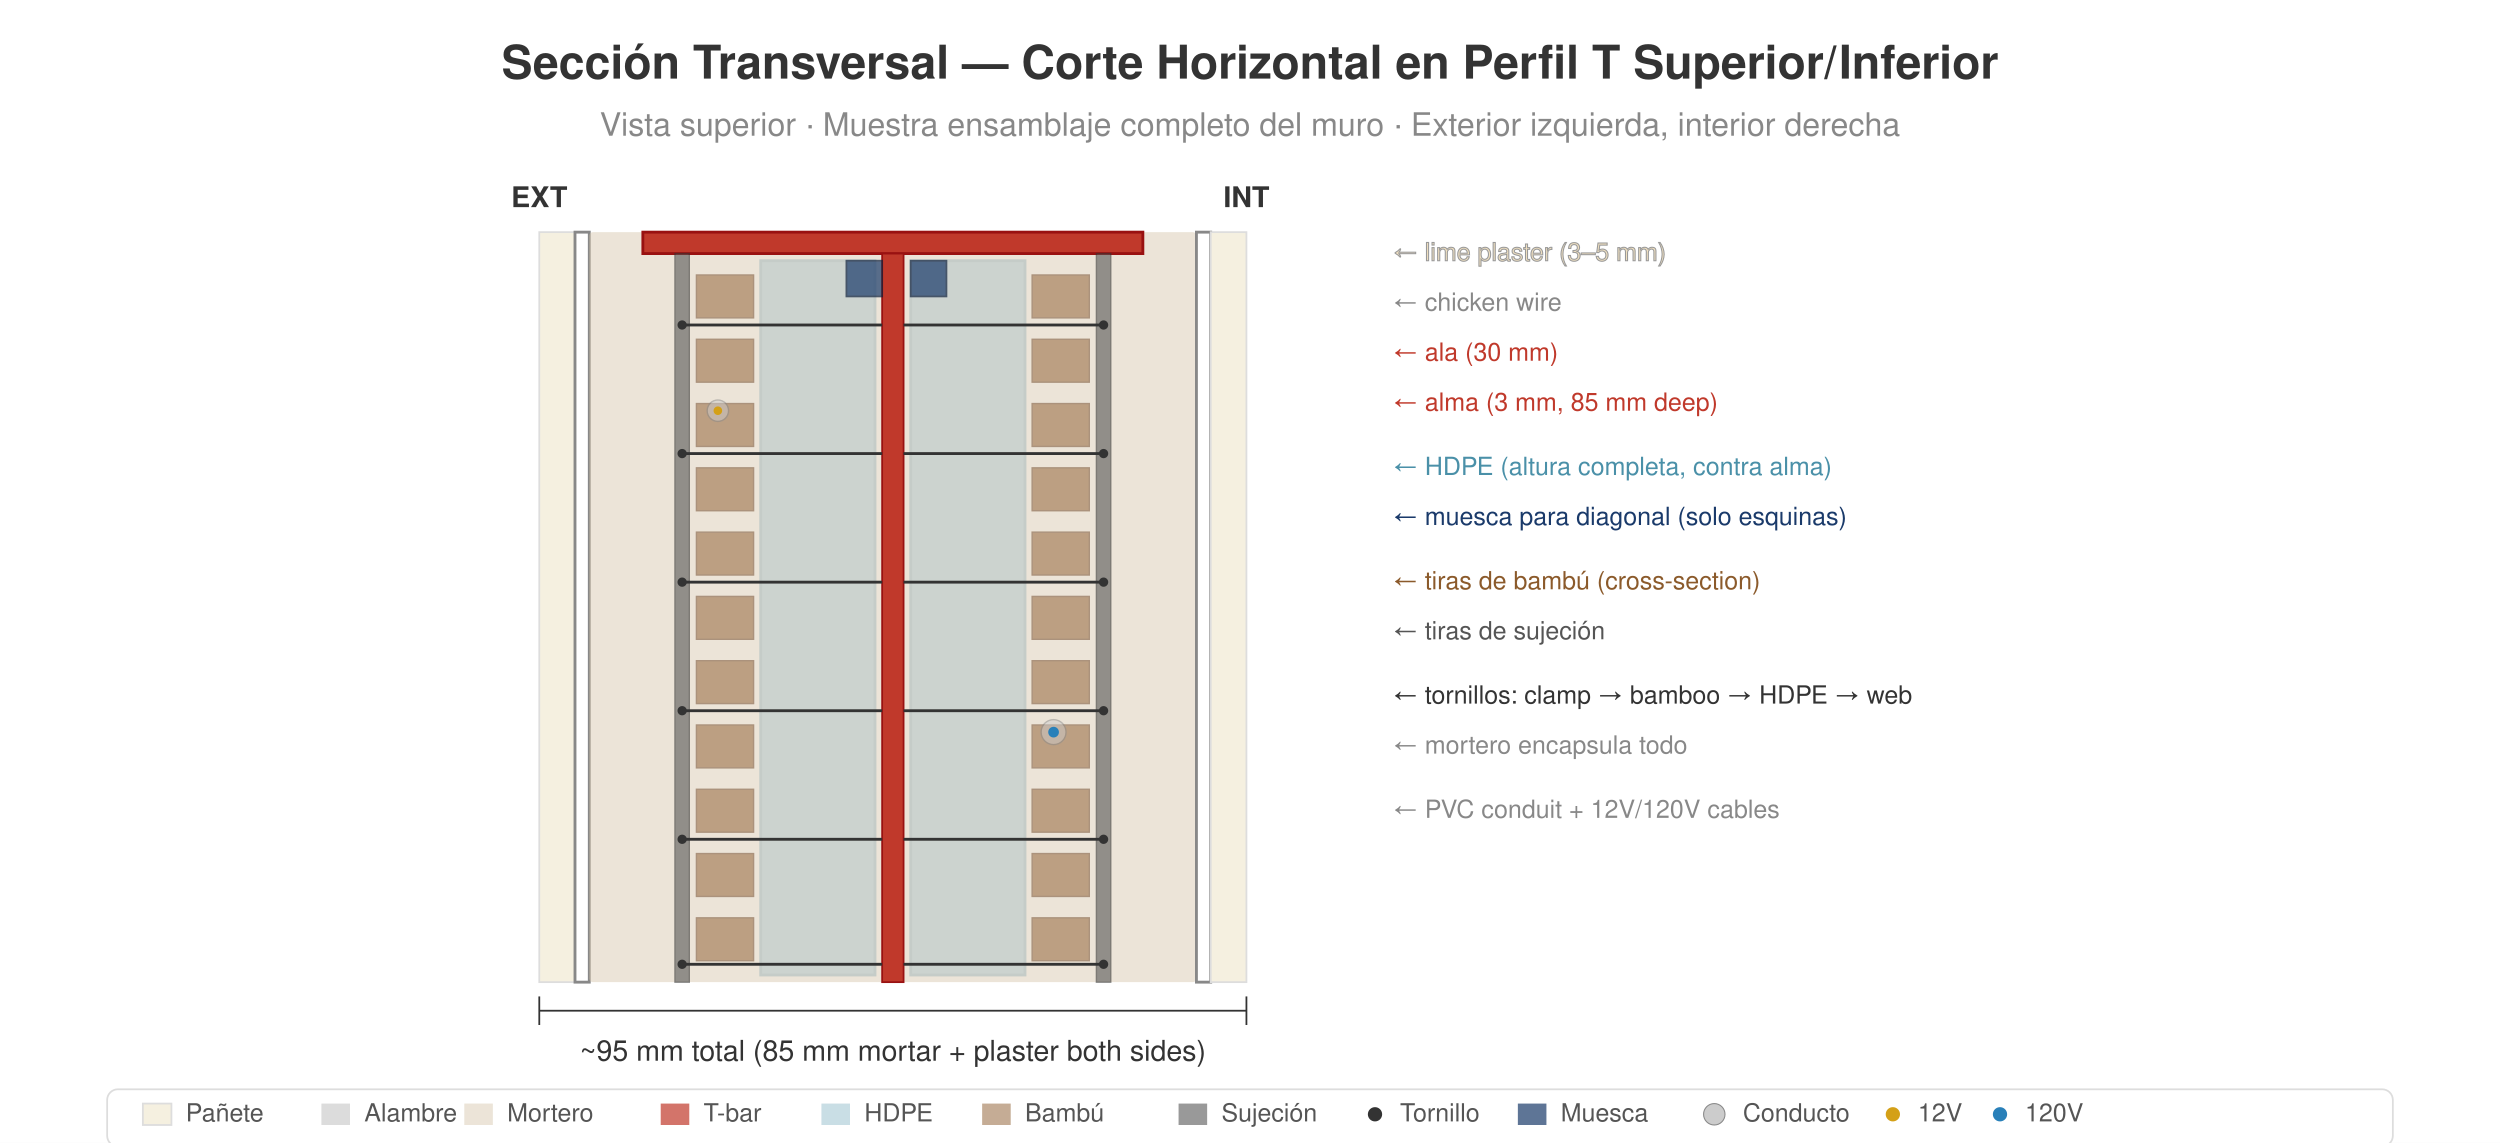
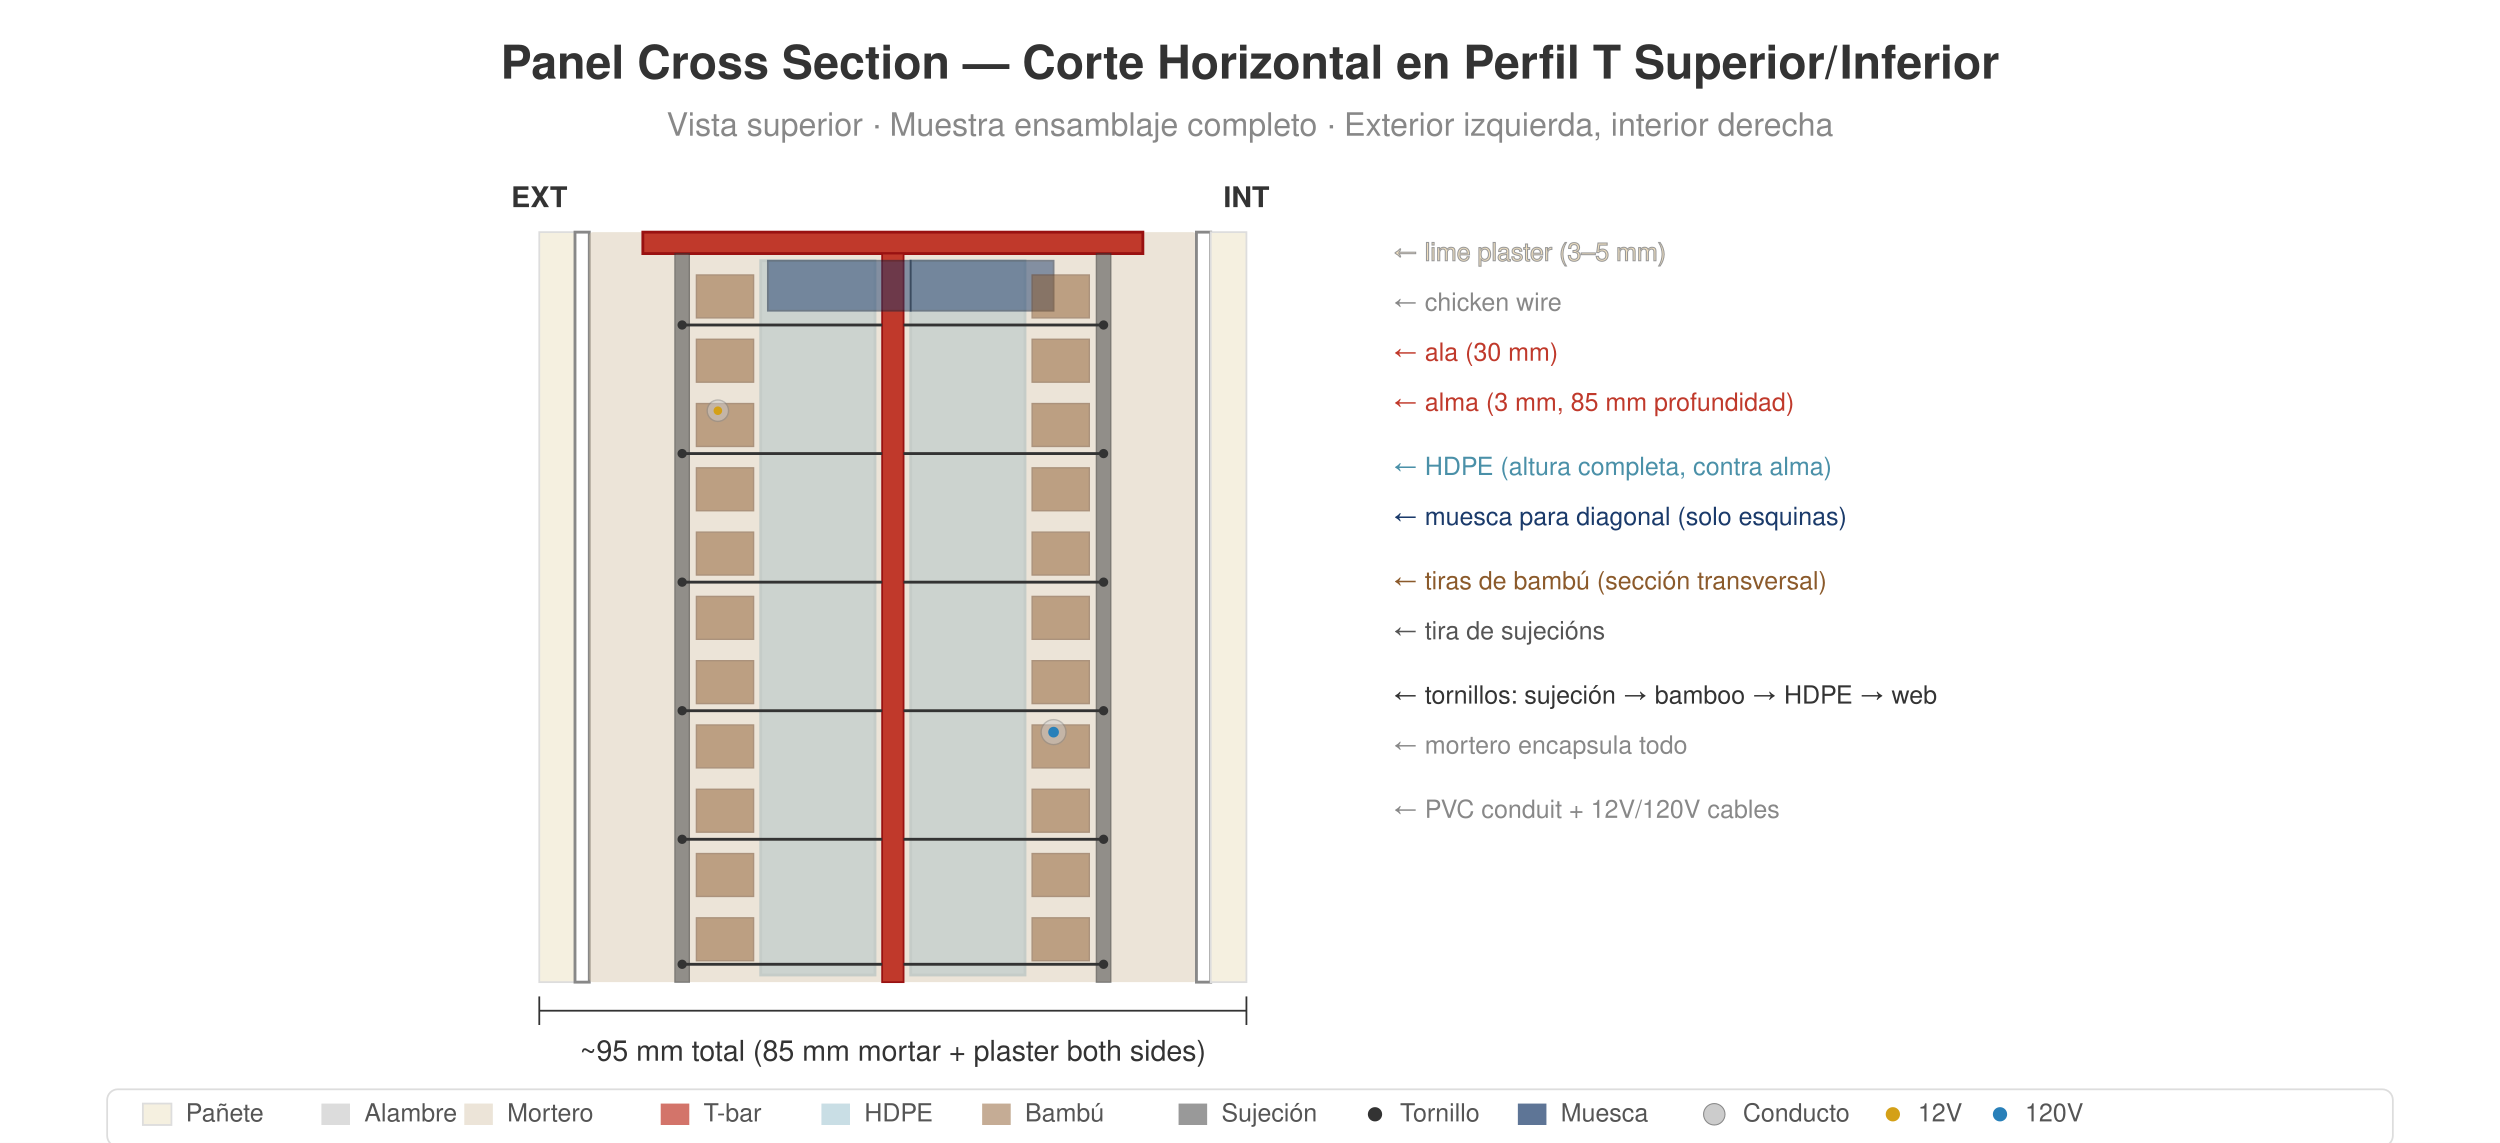
<svg xmlns="http://www.w3.org/2000/svg" viewBox="0 0 700 320" style="background:#ffffff">
  <rect width="100%" height="100%" fill="white" />
-   <text x="350" y="22" text-anchor="middle" font-size="13" fill="#333" font-weight="bold" font-family="Helvetica,Arial,sans-serif">Sección Transversal — Corte Horizontal en Perfil T Superior/Inferior</text>
-   <text x="350" y="38" text-anchor="middle" font-size="9" fill="#888" font-family="Helvetica,Arial,sans-serif">Vista superior · Muestra ensamblaje completo del muro · Exterior izquierda, interior derecha</text>
+   <text x="350" y="22" text-anchor="middle" font-size="13" fill="#333" font-weight="bold" font-family="Helvetica,Arial,sans-serif">Panel Cross Section — Corte Horizontal en Perfil T Superior/Inferior</text>
+   <text x="350" y="38" text-anchor="middle" font-size="9" fill="#888" font-family="Helvetica,Arial,sans-serif">Vista superior · Muestra ensamblaje completo · Exterior izquierda, interior derecha</text>
  <text x="151" y="58" text-anchor="middle" font-size="8" fill="#333" font-weight="bold" font-family="Helvetica,Arial,sans-serif">EXT</text>
  <text x="349" y="58" text-anchor="middle" font-size="8" fill="#333" font-weight="bold" font-family="Helvetica,Arial,sans-serif">INT</text>
  <g transform="translate(0, 65)">
    <rect x="151" y="0" width="10" height="210" fill="#f5f0e0" stroke="#ddd" stroke-width="0.5" />
    <rect x="161" y="0" width="4" height="210" fill="none" stroke="#888" stroke-width="0.8" />
    <rect x="165" y="0" width="170" height="210" fill="#d4c4a8" opacity="0.45" rx="1" />
    <rect x="180" y="0" width="140" height="6" fill="#c0392b" stroke="#911" stroke-width="0.8" />
    <rect x="247" y="6" width="6" height="204" fill="#c0392b" stroke="#911" stroke-width="0.5" />
    <rect x="213" y="8" width="32" height="200" fill="#4a90a8" opacity="0.2" stroke="#2a7088" stroke-width="0.8" />
    <rect x="255" y="8" width="32" height="200" fill="#4a90a8" opacity="0.2" stroke="#2a7088" stroke-width="0.8" />
-     <rect x="237" y="8" width="10" height="10" fill="#1a3a6a" opacity="0.7" stroke="#0d1f3c" stroke-width="0.5" />
-     <rect x="255" y="8" width="10" height="10" fill="#1a3a6a" opacity="0.7" stroke="#0d1f3c" stroke-width="0.5" />
+     <rect x="215" y="8" width="40" height="14" fill="#1a3a6a" opacity="0.5" stroke="#0d1f3c" stroke-width="0.5" />
+     <rect x="255" y="8" width="40" height="14" fill="#1a3a6a" opacity="0.5" stroke="#0d1f3c" stroke-width="0.5" />
    <g fill="#8B5A2B" opacity="0.5" stroke="#6a4020" stroke-width="0.4">
      <rect x="195" y="12" width="16" height="12" />
      <rect x="195" y="30" width="16" height="12" />
      <rect x="195" y="48" width="16" height="12" />
      <rect x="195" y="66" width="16" height="12" />
      <rect x="195" y="84" width="16" height="12" />
      <rect x="195" y="102" width="16" height="12" />
      <rect x="195" y="120" width="16" height="12" />
      <rect x="195" y="138" width="16" height="12" />
      <rect x="195" y="156" width="16" height="12" />
      <rect x="195" y="174" width="16" height="12" />
      <rect x="195" y="192" width="16" height="12" />
      <rect x="289" y="12" width="16" height="12" />
      <rect x="289" y="30" width="16" height="12" />
      <rect x="289" y="48" width="16" height="12" />
      <rect x="289" y="66" width="16" height="12" />
      <rect x="289" y="84" width="16" height="12" />
      <rect x="289" y="102" width="16" height="12" />
      <rect x="289" y="120" width="16" height="12" />
      <rect x="289" y="138" width="16" height="12" />
      <rect x="289" y="156" width="16" height="12" />
      <rect x="289" y="174" width="16" height="12" />
      <rect x="289" y="192" width="16" height="12" />
    </g>
    <rect x="189" y="6" width="4" height="204" fill="#555" opacity="0.6" stroke="#333" stroke-width="0.4" />
    <rect x="307" y="6" width="4" height="204" fill="#555" opacity="0.6" stroke="#333" stroke-width="0.4" />
    <g stroke="#333" stroke-width="0.8">
      <line x1="191" y1="26" x2="247" y2="26" />
      <line x1="191" y1="62" x2="247" y2="62" />
      <line x1="191" y1="98" x2="247" y2="98" />
      <line x1="191" y1="134" x2="247" y2="134" />
      <line x1="191" y1="170" x2="247" y2="170" />
      <line x1="191" y1="205" x2="247" y2="205" />
    </g>
    <g fill="#333">
      <circle cx="191" cy="26" r="1.3" />
      <circle cx="191" cy="62" r="1.3" />
      <circle cx="191" cy="98" r="1.3" />
      <circle cx="191" cy="134" r="1.3" />
      <circle cx="191" cy="170" r="1.3" />
      <circle cx="191" cy="205" r="1.3" />
    </g>
    <g stroke="#333" stroke-width="0.8">
      <line x1="309" y1="26" x2="253" y2="26" />
      <line x1="309" y1="62" x2="253" y2="62" />
      <line x1="309" y1="98" x2="253" y2="98" />
      <line x1="309" y1="134" x2="253" y2="134" />
      <line x1="309" y1="170" x2="253" y2="170" />
      <line x1="309" y1="205" x2="253" y2="205" />
    </g>
    <g fill="#333">
      <circle cx="309" cy="26" r="1.3" />
      <circle cx="309" cy="62" r="1.3" />
      <circle cx="309" cy="98" r="1.3" />
      <circle cx="309" cy="134" r="1.3" />
      <circle cx="309" cy="170" r="1.3" />
      <circle cx="309" cy="205" r="1.3" />
    </g>
    <rect x="335" y="0" width="4" height="210" fill="none" stroke="#888" stroke-width="0.8" />
    <rect x="339" y="0" width="10" height="210" fill="#f5f0e0" stroke="#ddd" stroke-width="0.5" />
    <circle cx="201" cy="50" r="3" fill="#ccc" opacity="0.5" stroke="#888" stroke-width="0.4" />
    <circle cx="201" cy="50" r="1.2" fill="#d4a017" />
    <circle cx="295" cy="140" r="3.5" fill="#ccc" opacity="0.5" stroke="#888" stroke-width="0.4" />
    <circle cx="295" cy="140" r="1.5" fill="#2980b9" />
  </g>
  <g font-family="Helvetica,Arial,sans-serif">
    <text x="390" y="73" font-size="7" fill="#f0e0c0" stroke="#999" stroke-width="0.3">← lime plaster (3–5 mm)</text>
    <text x="390" y="87" font-size="7" fill="#888">← chicken wire</text>
    <text x="390" y="101" font-size="7" fill="#c0392b">← ala (30 mm)</text>
-     <text x="390" y="115" font-size="7" fill="#c0392b">← alma (3 mm, 85 mm deep)</text>
+     <text x="390" y="115" font-size="7" fill="#c0392b">← alma (3 mm, 85 mm profundidad)</text>
    <text x="390" y="133" font-size="7" fill="#4a90a8">← HDPE (altura completa, contra alma)</text>
    <text x="390" y="147" font-size="7" fill="#1a3a6a">← muesca para diagonal (solo esquinas)</text>
-     <text x="390" y="165" font-size="7" fill="#8B5A2B">← tiras de bambú (cross-section)</text>
-     <text x="390" y="179" font-size="7" fill="#555">← tiras de sujeción</text>
-     <text x="390" y="197" font-size="7" fill="#333">← tornillos: clamp → bamboo → HDPE → web</text>
+     <text x="390" y="165" font-size="7" fill="#8B5A2B">← tiras de bambú (sección transversal)</text>
+     <text x="390" y="179" font-size="7" fill="#555">← tira de sujecións</text>
+     <text x="390" y="197" font-size="7" fill="#333">← tornillos: sujeción → bamboo → HDPE → web</text>
    <text x="390" y="211" font-size="7" fill="#888">← mortero encapsula todo</text>
    <text x="390" y="229" font-size="7" fill="#888">← PVC conduit + 12V/120V cables</text>
  </g>
  <line x1="151" y1="283" x2="349" y2="283" stroke="#333" stroke-width="0.5" />
  <line x1="151" y1="279" x2="151" y2="287" stroke="#333" stroke-width="0.5" />
  <line x1="349" y1="279" x2="349" y2="287" stroke="#333" stroke-width="0.5" />
  <text x="250" y="297" text-anchor="middle" font-size="8" fill="#333" font-family="Helvetica,Arial,sans-serif">~95 mm total (85 mm mortar + plaster both sides)</text>
  <g transform="translate(30, 305)" font-family="Helvetica,Arial,sans-serif" font-size="7" fill="#555">
    <rect x="0" y="0" width="640" height="16" fill="white" stroke="#ddd" stroke-width="0.5" rx="3" />
    <rect x="10" y="4" width="8" height="6" fill="#f5f0e0" stroke="#ddd" stroke-width="0.5" />
    <text x="22" y="9">Pañete</text>
    <rect x="60" y="4" width="8" height="6" fill="#888" opacity="0.3" />
    <text x="72" y="9">Alambre</text>
    <rect x="100" y="4" width="8" height="6" fill="#d4c4a8" opacity="0.45" />
    <text x="112" y="9">Mortero</text>
    <rect x="155" y="4" width="8" height="6" fill="#c0392b" opacity="0.7" />
    <text x="167" y="9">T-bar</text>
    <rect x="200" y="4" width="8" height="6" fill="#4a90a8" opacity="0.3" />
    <text x="212" y="9">HDPE</text>
    <rect x="245" y="4" width="8" height="6" fill="#8B5A2B" opacity="0.5" />
    <text x="257" y="9">Bambú</text>
    <rect x="300" y="4" width="8" height="6" fill="#555" opacity="0.6" />
    <text x="312" y="9">Sujeción</text>
    <circle cx="355" cy="7" r="2" fill="#333" />
    <text x="362" y="9">Tornillo</text>
    <rect x="395" y="4" width="8" height="6" fill="#1a3a6a" opacity="0.7" />
    <text x="407" y="9">Muesca</text>
    <circle cx="450" cy="7" r="3" fill="#ccc" stroke="#888" stroke-width="0.3" />
    <text x="458" y="9">Conducto</text>
    <circle cx="500" cy="7" r="2" fill="#d4a017" />
    <text x="507" y="9">12V</text>
    <circle cx="530" cy="7" r="2" fill="#2980b9" />
    <text x="537" y="9">120V</text>
  </g>
</svg>
